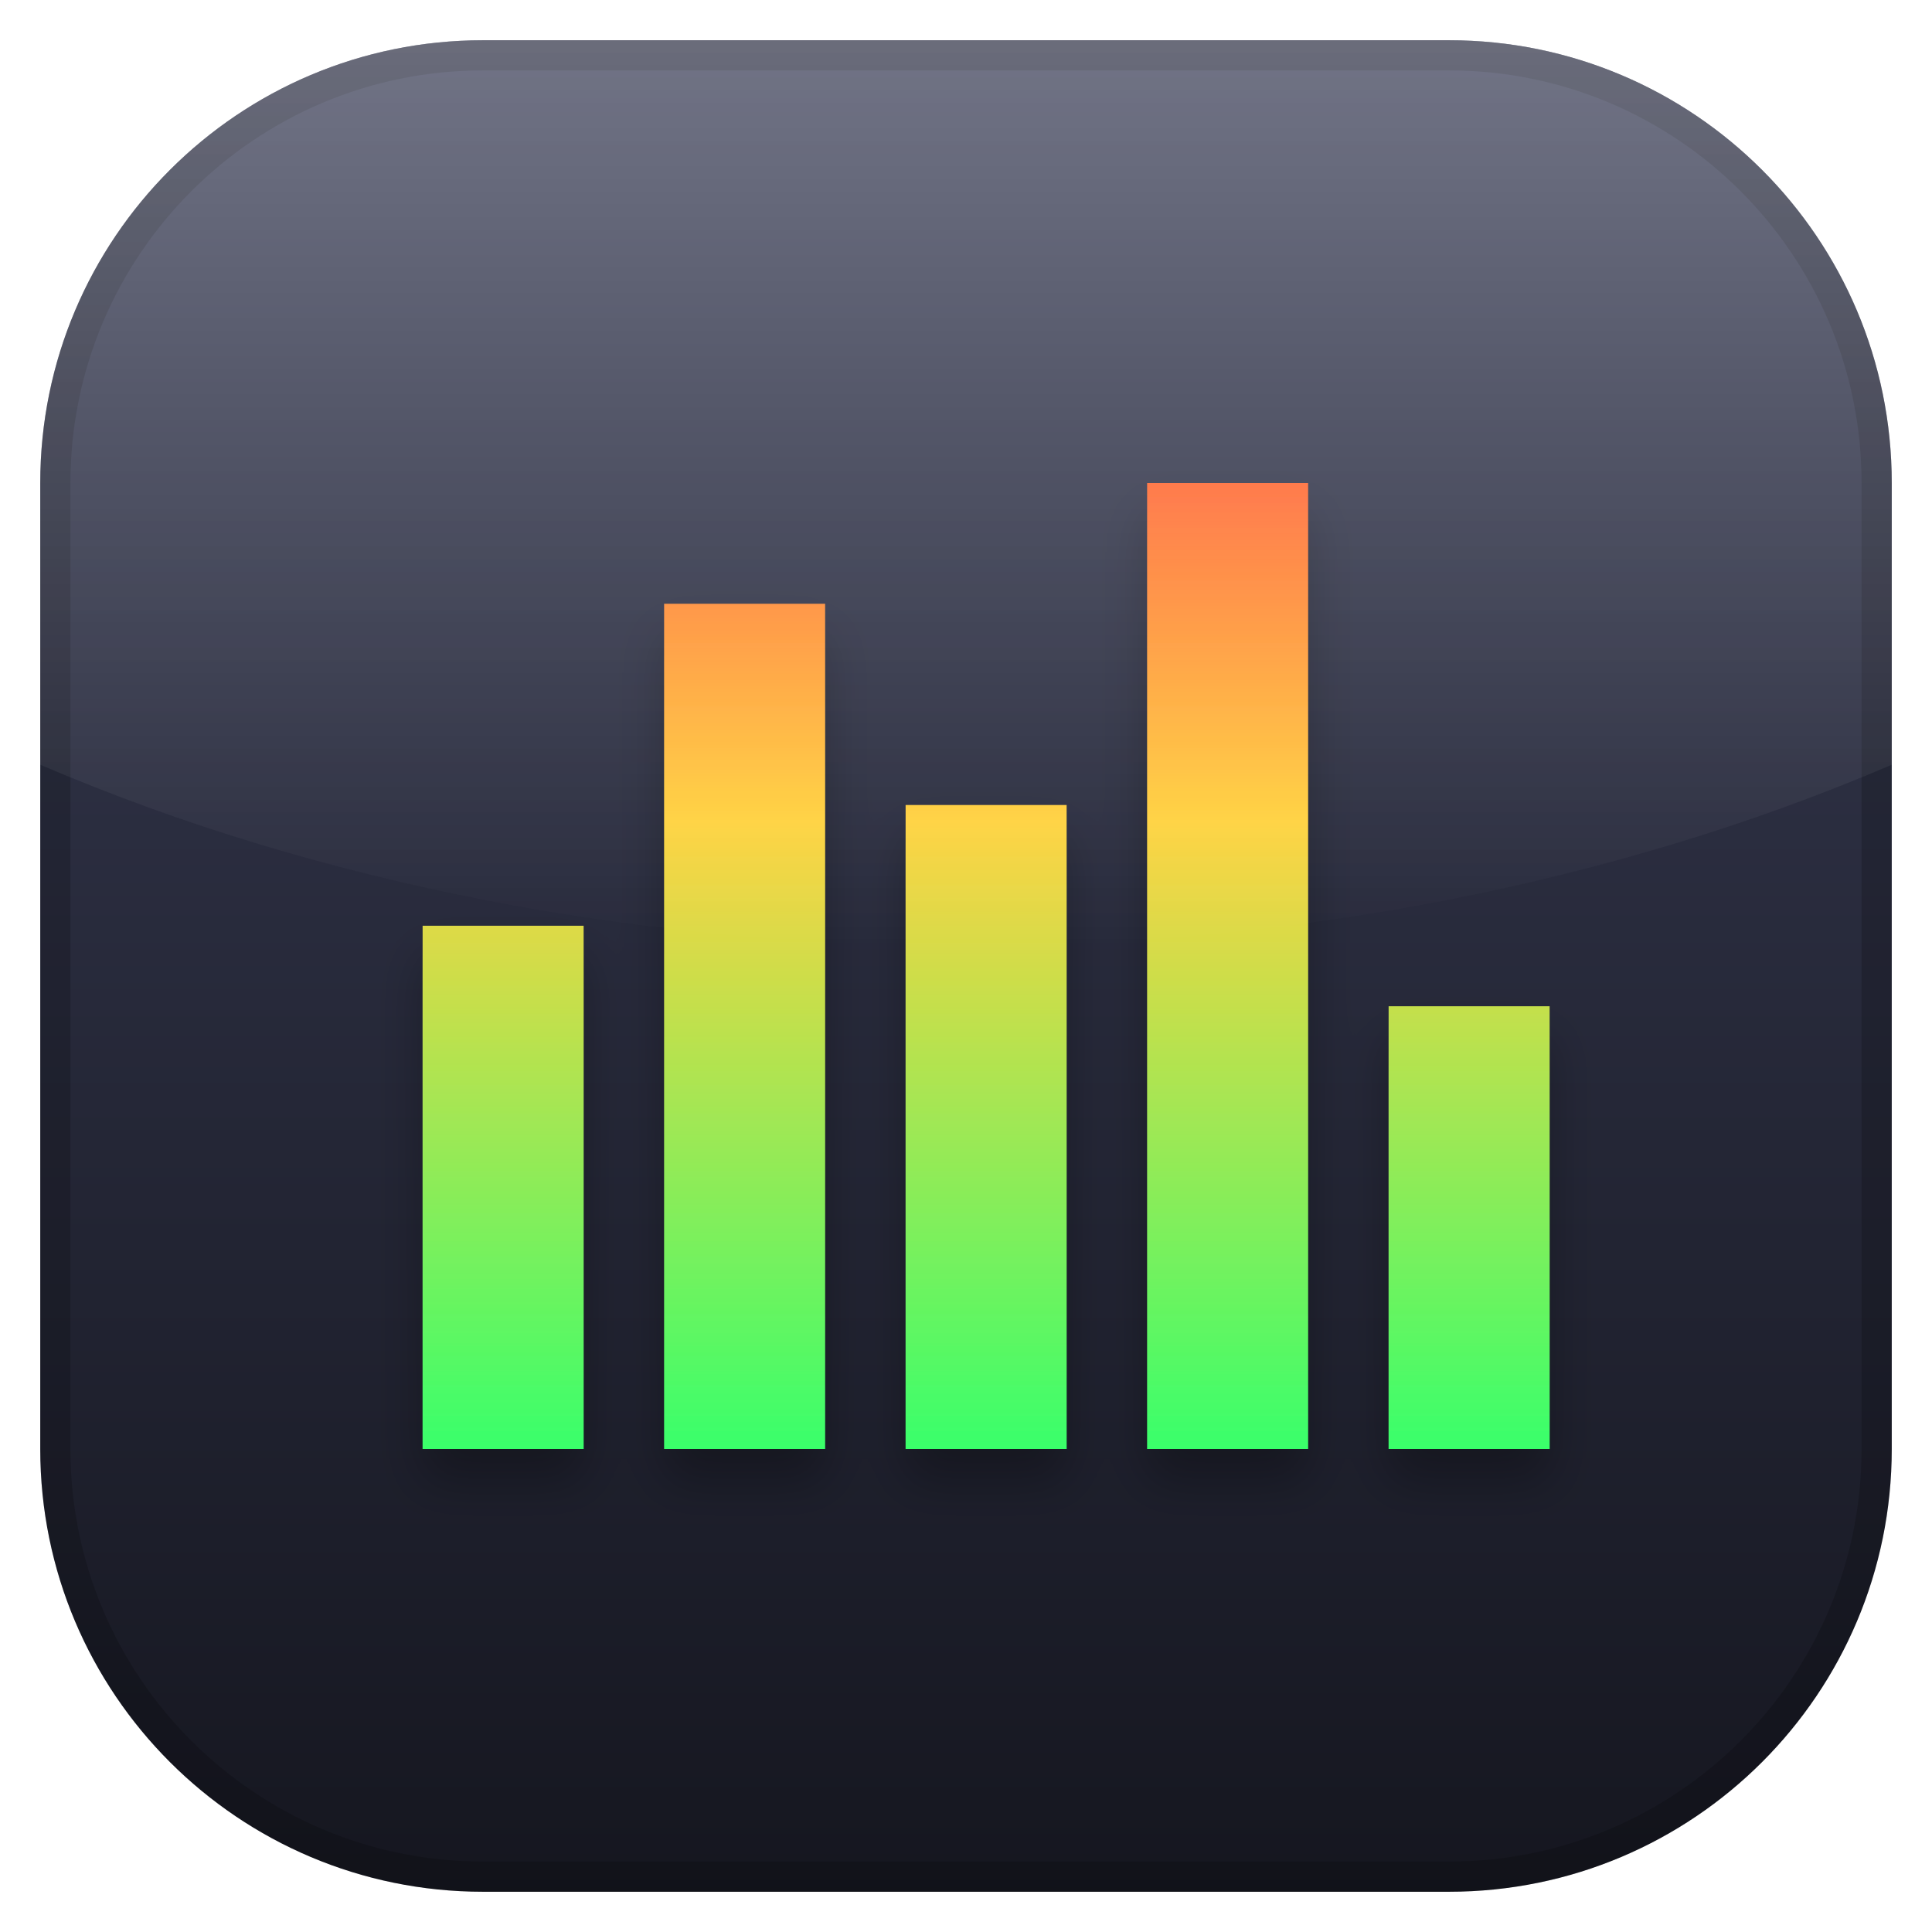
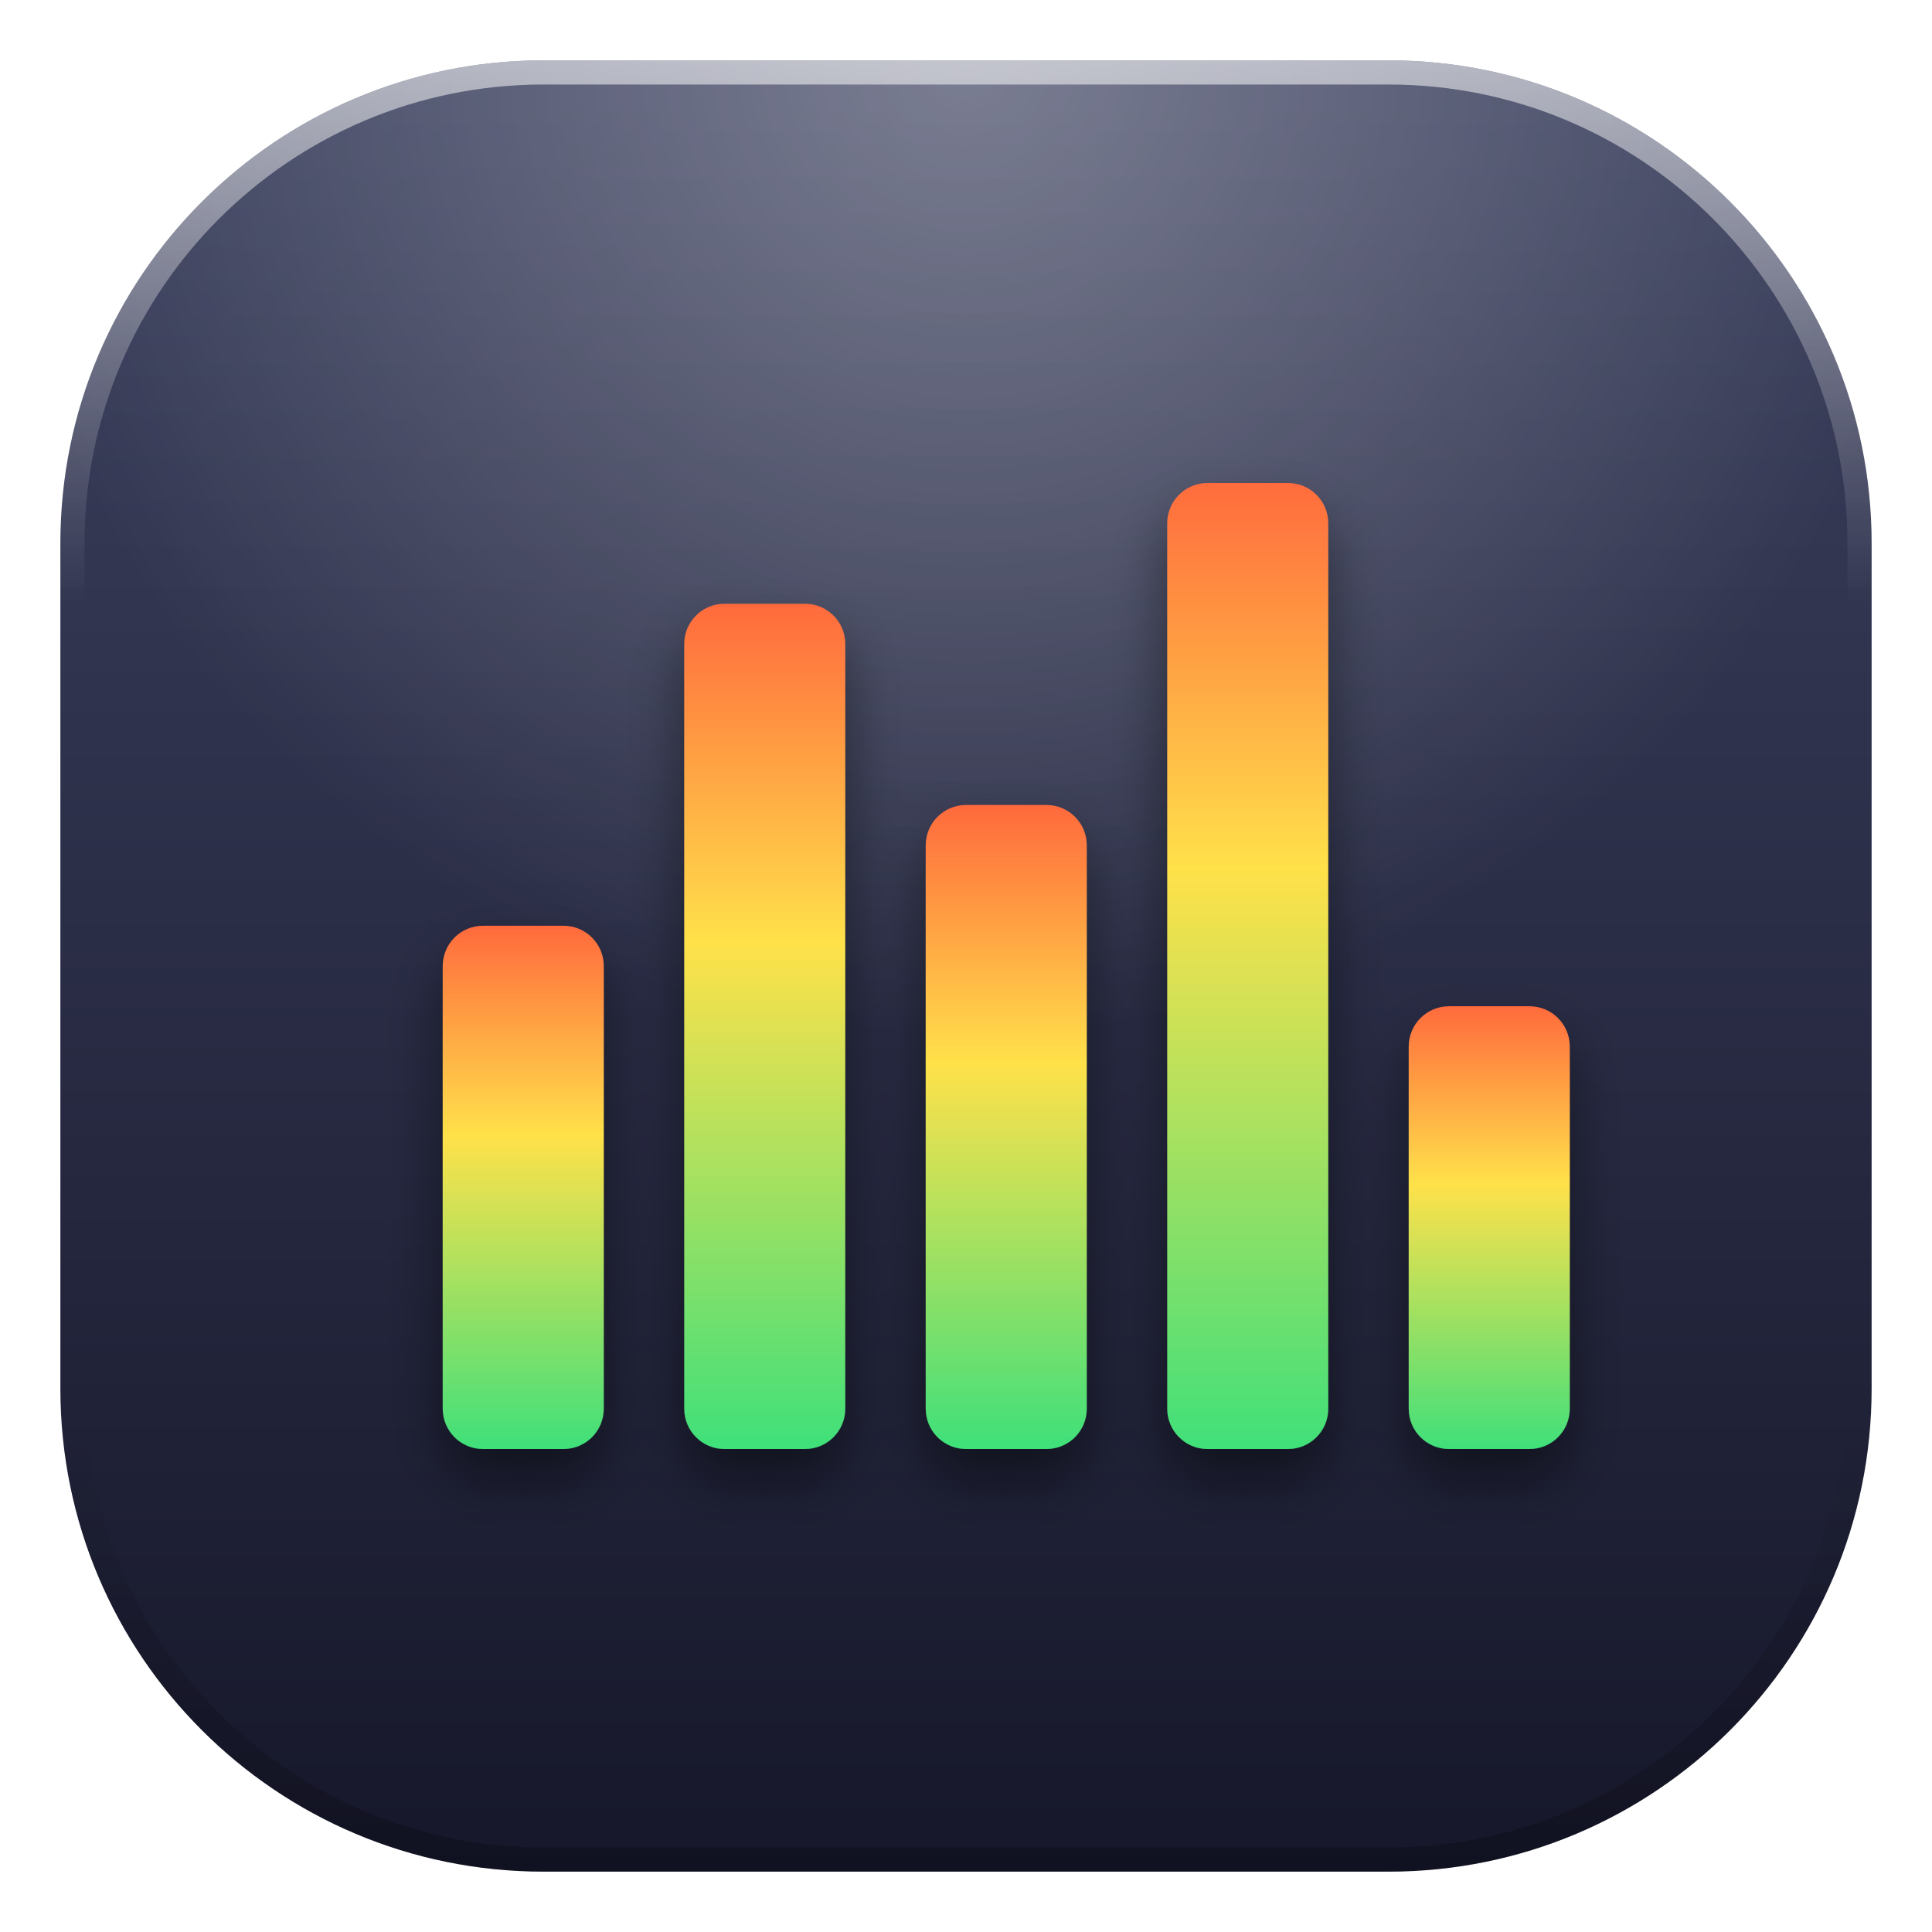
<svg xmlns="http://www.w3.org/2000/svg" viewBox="0 0 96 96">
  <defs>
    <linearGradient id="f" x1="0" y1="0" x2="0" y2="1">
-       <stop offset="0" stop-color="#3a3e57" />
-       <stop offset="1" stop-color="#15161f" />
+       <stop offset="0" stop-color="#3d4260" />
+       <stop offset="1" stop-color="#16172a" />
    </linearGradient>
-     <linearGradient id="g" x1="0" y1="0" x2="0" y2="1">
-       <stop offset="0" stop-color="#fff" stop-opacity=".28" />
-       <stop offset="1" stop-color="#fff" stop-opacity="0" />
+     <radialGradient id="l" cx=".5" cy="0" r=".9">
+       <stop offset="0" stop-color="#fff" stop-opacity=".32" />
+       <stop offset=".6" stop-color="#fff" stop-opacity="0" />
+     </radialGradient>
+     <linearGradient id="r" x1="0" y1="0" x2="0" y2="1">
+       <stop offset="0" stop-color="#fff" stop-opacity=".55" />
+       <stop offset=".3" stop-color="#fff" stop-opacity="0" />
+       <stop offset=".75" stop-color="#000" stop-opacity="0" />
+       <stop offset="1" stop-color="#000" stop-opacity=".22" />
+     </linearGradient>
+     <linearGradient id="w" x1="0" y1="0" x2="0" y2="1">
+       <stop offset="0" stop-color="#fff" />
+       <stop offset="1" stop-color="#e6eef5" />
    </linearGradient>
    <filter id="s" x="-20%" y="-20%" width="140%" height="140%">
-       <feDropShadow dx="0" dy="1.6" stdDeviation="1.2" flood-color="#000" flood-opacity=".28" />
+       <feDropShadow dx="0" dy="1.5" stdDeviation="1.4" flood-color="#08080f" flood-opacity=".45" />
    </filter>
  </defs>
-   <rect x="2" y="2" width="92" height="92" rx="22" fill="url(#f)" />
-   <rect x="2.75" y="2.75" width="90.5" height="90.5" rx="21.25" fill="none" stroke="#000" stroke-opacity=".18" stroke-width="1.5" />
+   <rect x="3" y="3" width="90" height="90" rx="24" fill="url(#f)" />
+   <rect x="3" y="3" width="90" height="90" rx="24" fill="url(#l)" />
  <g filter="url(#s)">
-     <g>
-       <rect x="21" y="46" width="8" height="26" fill="url(#eq)" />
-       <rect x="33" y="30" width="8" height="42" fill="url(#eq)" />
-       <rect x="45" y="40" width="8" height="32" fill="url(#eq)" />
-       <rect x="57" y="24" width="8" height="48" fill="url(#eq)" />
-       <rect x="69" y="50" width="8" height="22" fill="url(#eq)" />
-     </g>
    <defs>
-       <linearGradient id="eq" x1="0" y1="20" x2="0" y2="72" gradientUnits="userSpaceOnUse">
-         <stop offset="0" stop-color="#ff4b2b" />
-         <stop offset=".4" stop-color="#ffd23f" />
-         <stop offset="1" stop-color="#39ff6b" />
+       <linearGradient id="eq" x1="0" y1="1" x2="0" y2="0">
+         <stop offset="0" stop-color="#3fe07a" />
+         <stop offset=".6" stop-color="#ffe14a" />
+         <stop offset="1" stop-color="#ff6a3d" />
      </linearGradient>
    </defs>
+     <rect x="22" y="46" width="8" height="26" rx="2" fill="url(#eq)" />
+     <rect x="34" y="30" width="8" height="42" rx="2" fill="url(#eq)" />
+     <rect x="46" y="40" width="8" height="32" rx="2" fill="url(#eq)" />
+     <rect x="58" y="24" width="8" height="48" rx="2" fill="url(#eq)" />
+     <rect x="70" y="50" width="8" height="22" rx="2" fill="url(#eq)" />
  </g>
-   <path d="M2 24A22 22 0 0 1 24 2h48a22 22 0 0 1 22 22v14c-14 6-30 9-46 9S16 44 2 38z" fill="url(#g)" />
+   <rect x="3.6" y="3.6" width="88.8" height="88.8" rx="23.4" fill="none" stroke="url(#r)" stroke-width="1.2" />
</svg>
